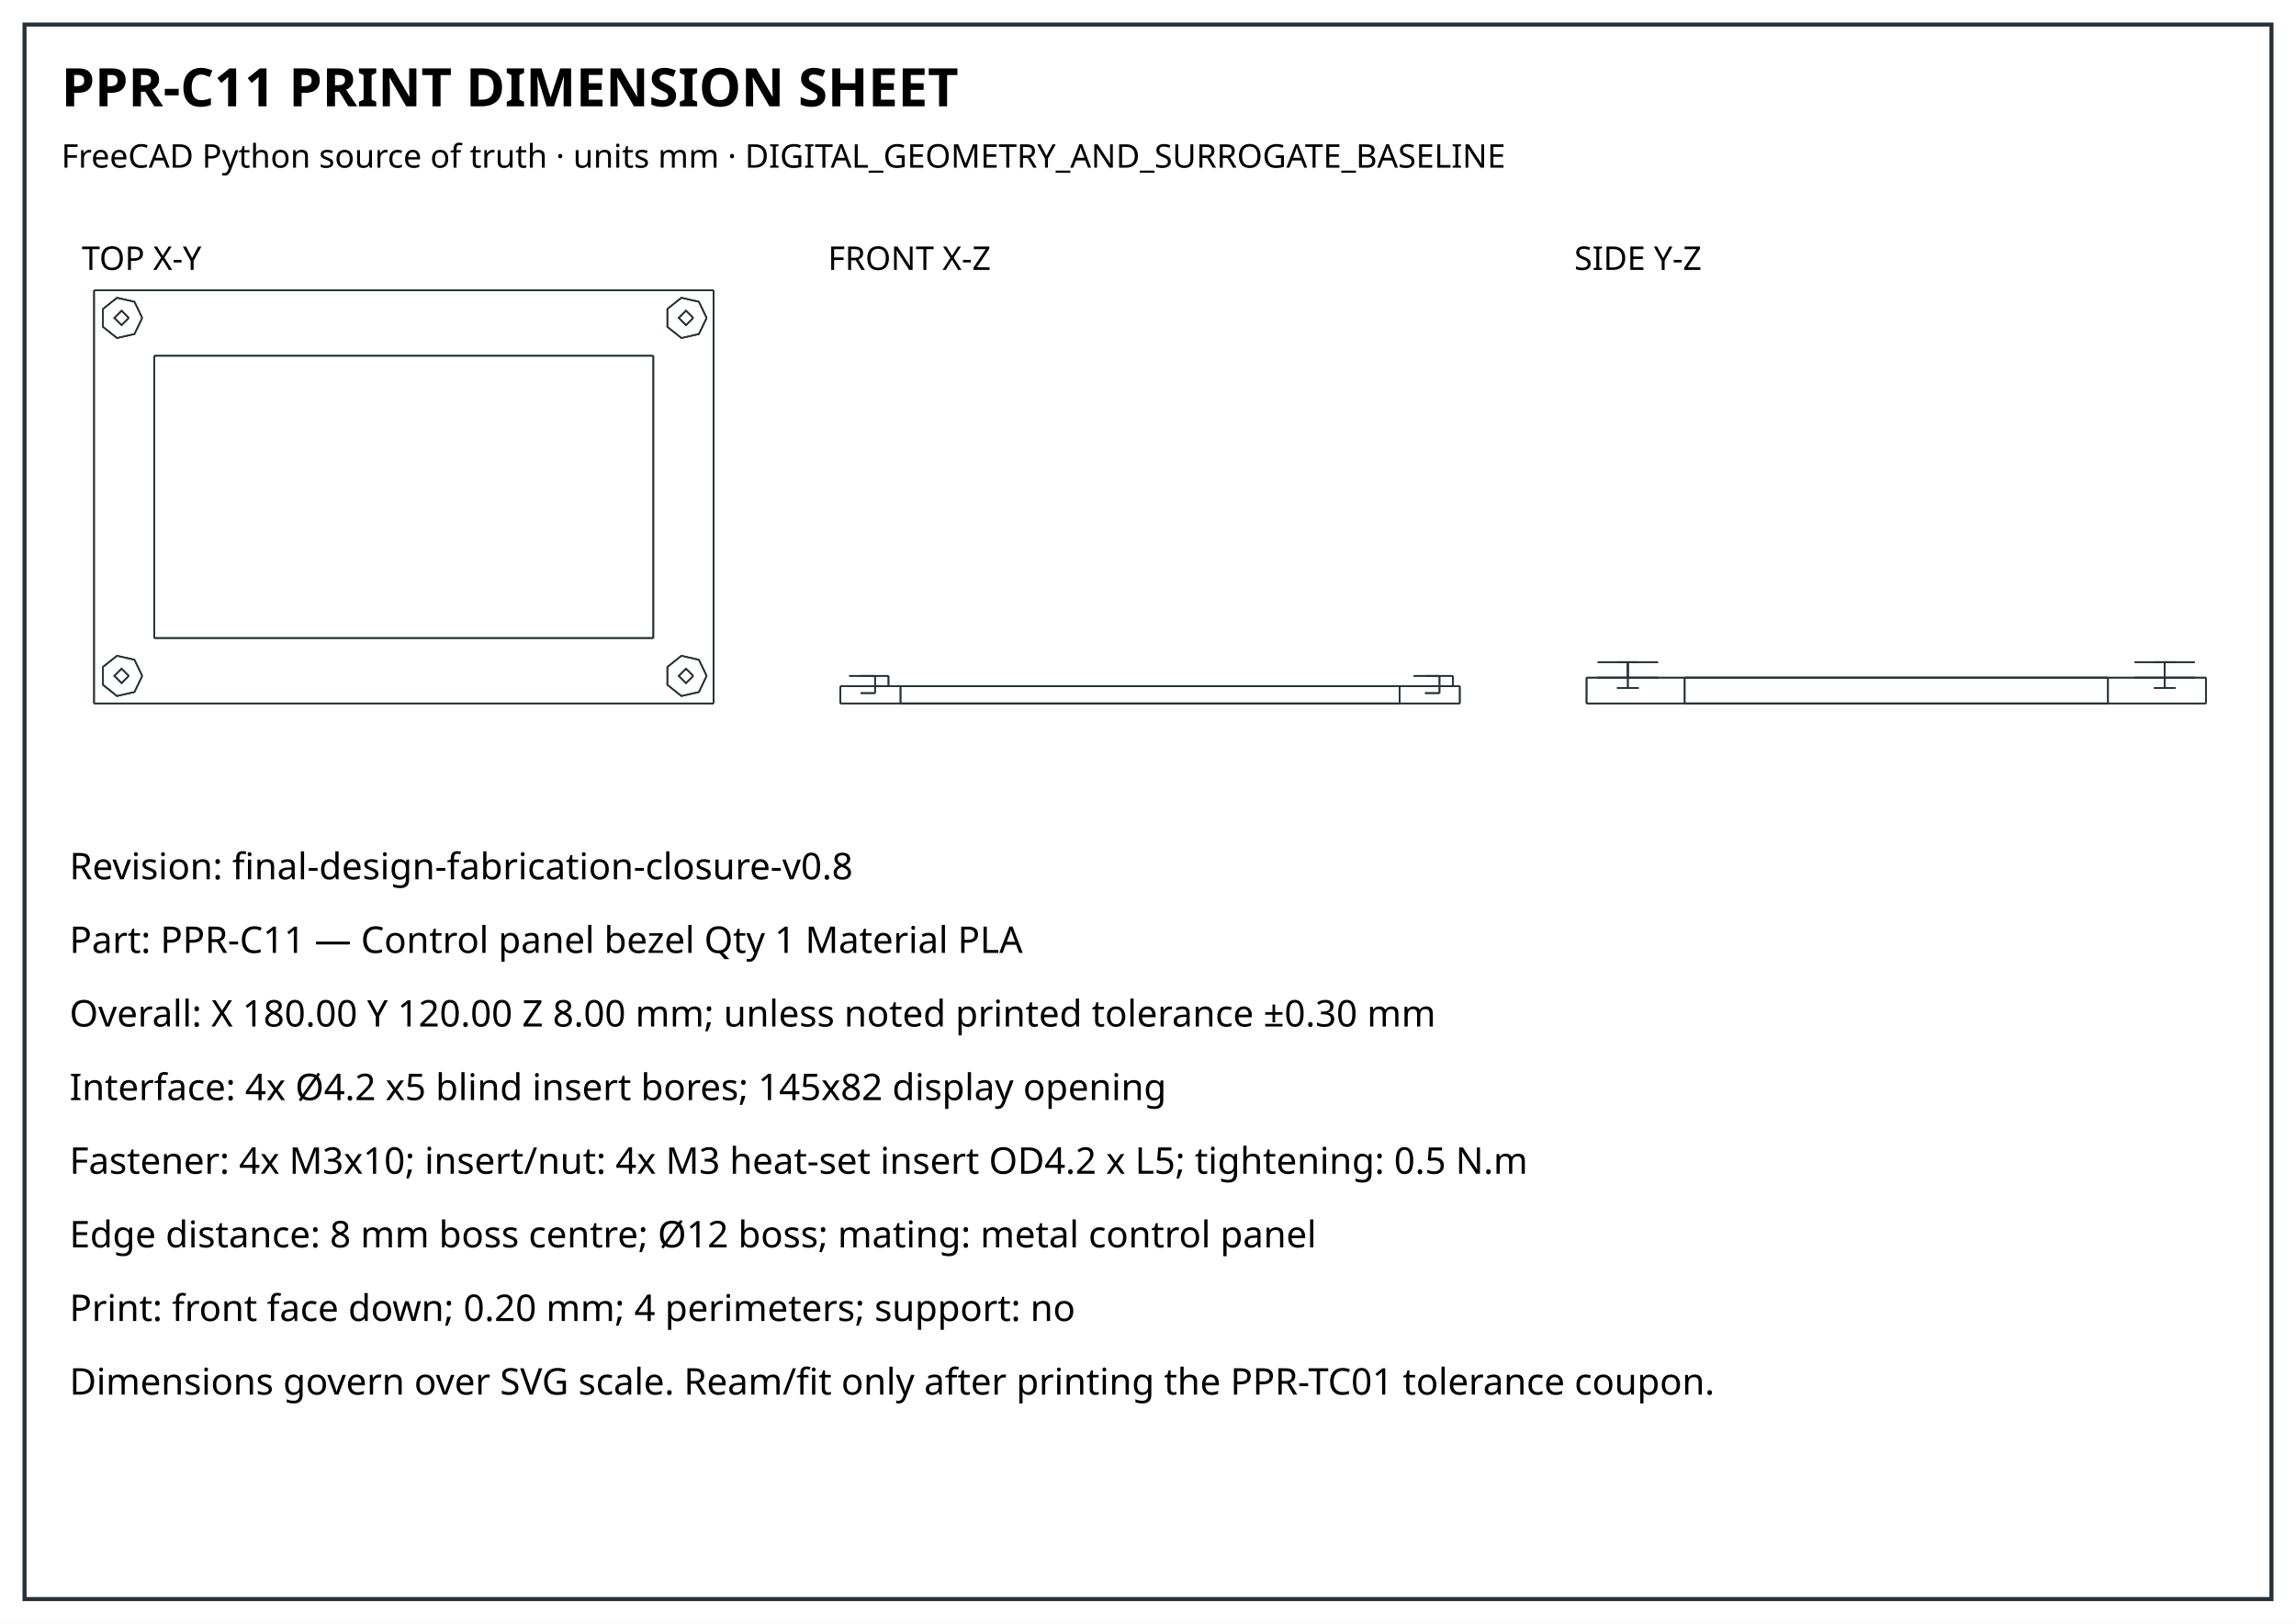
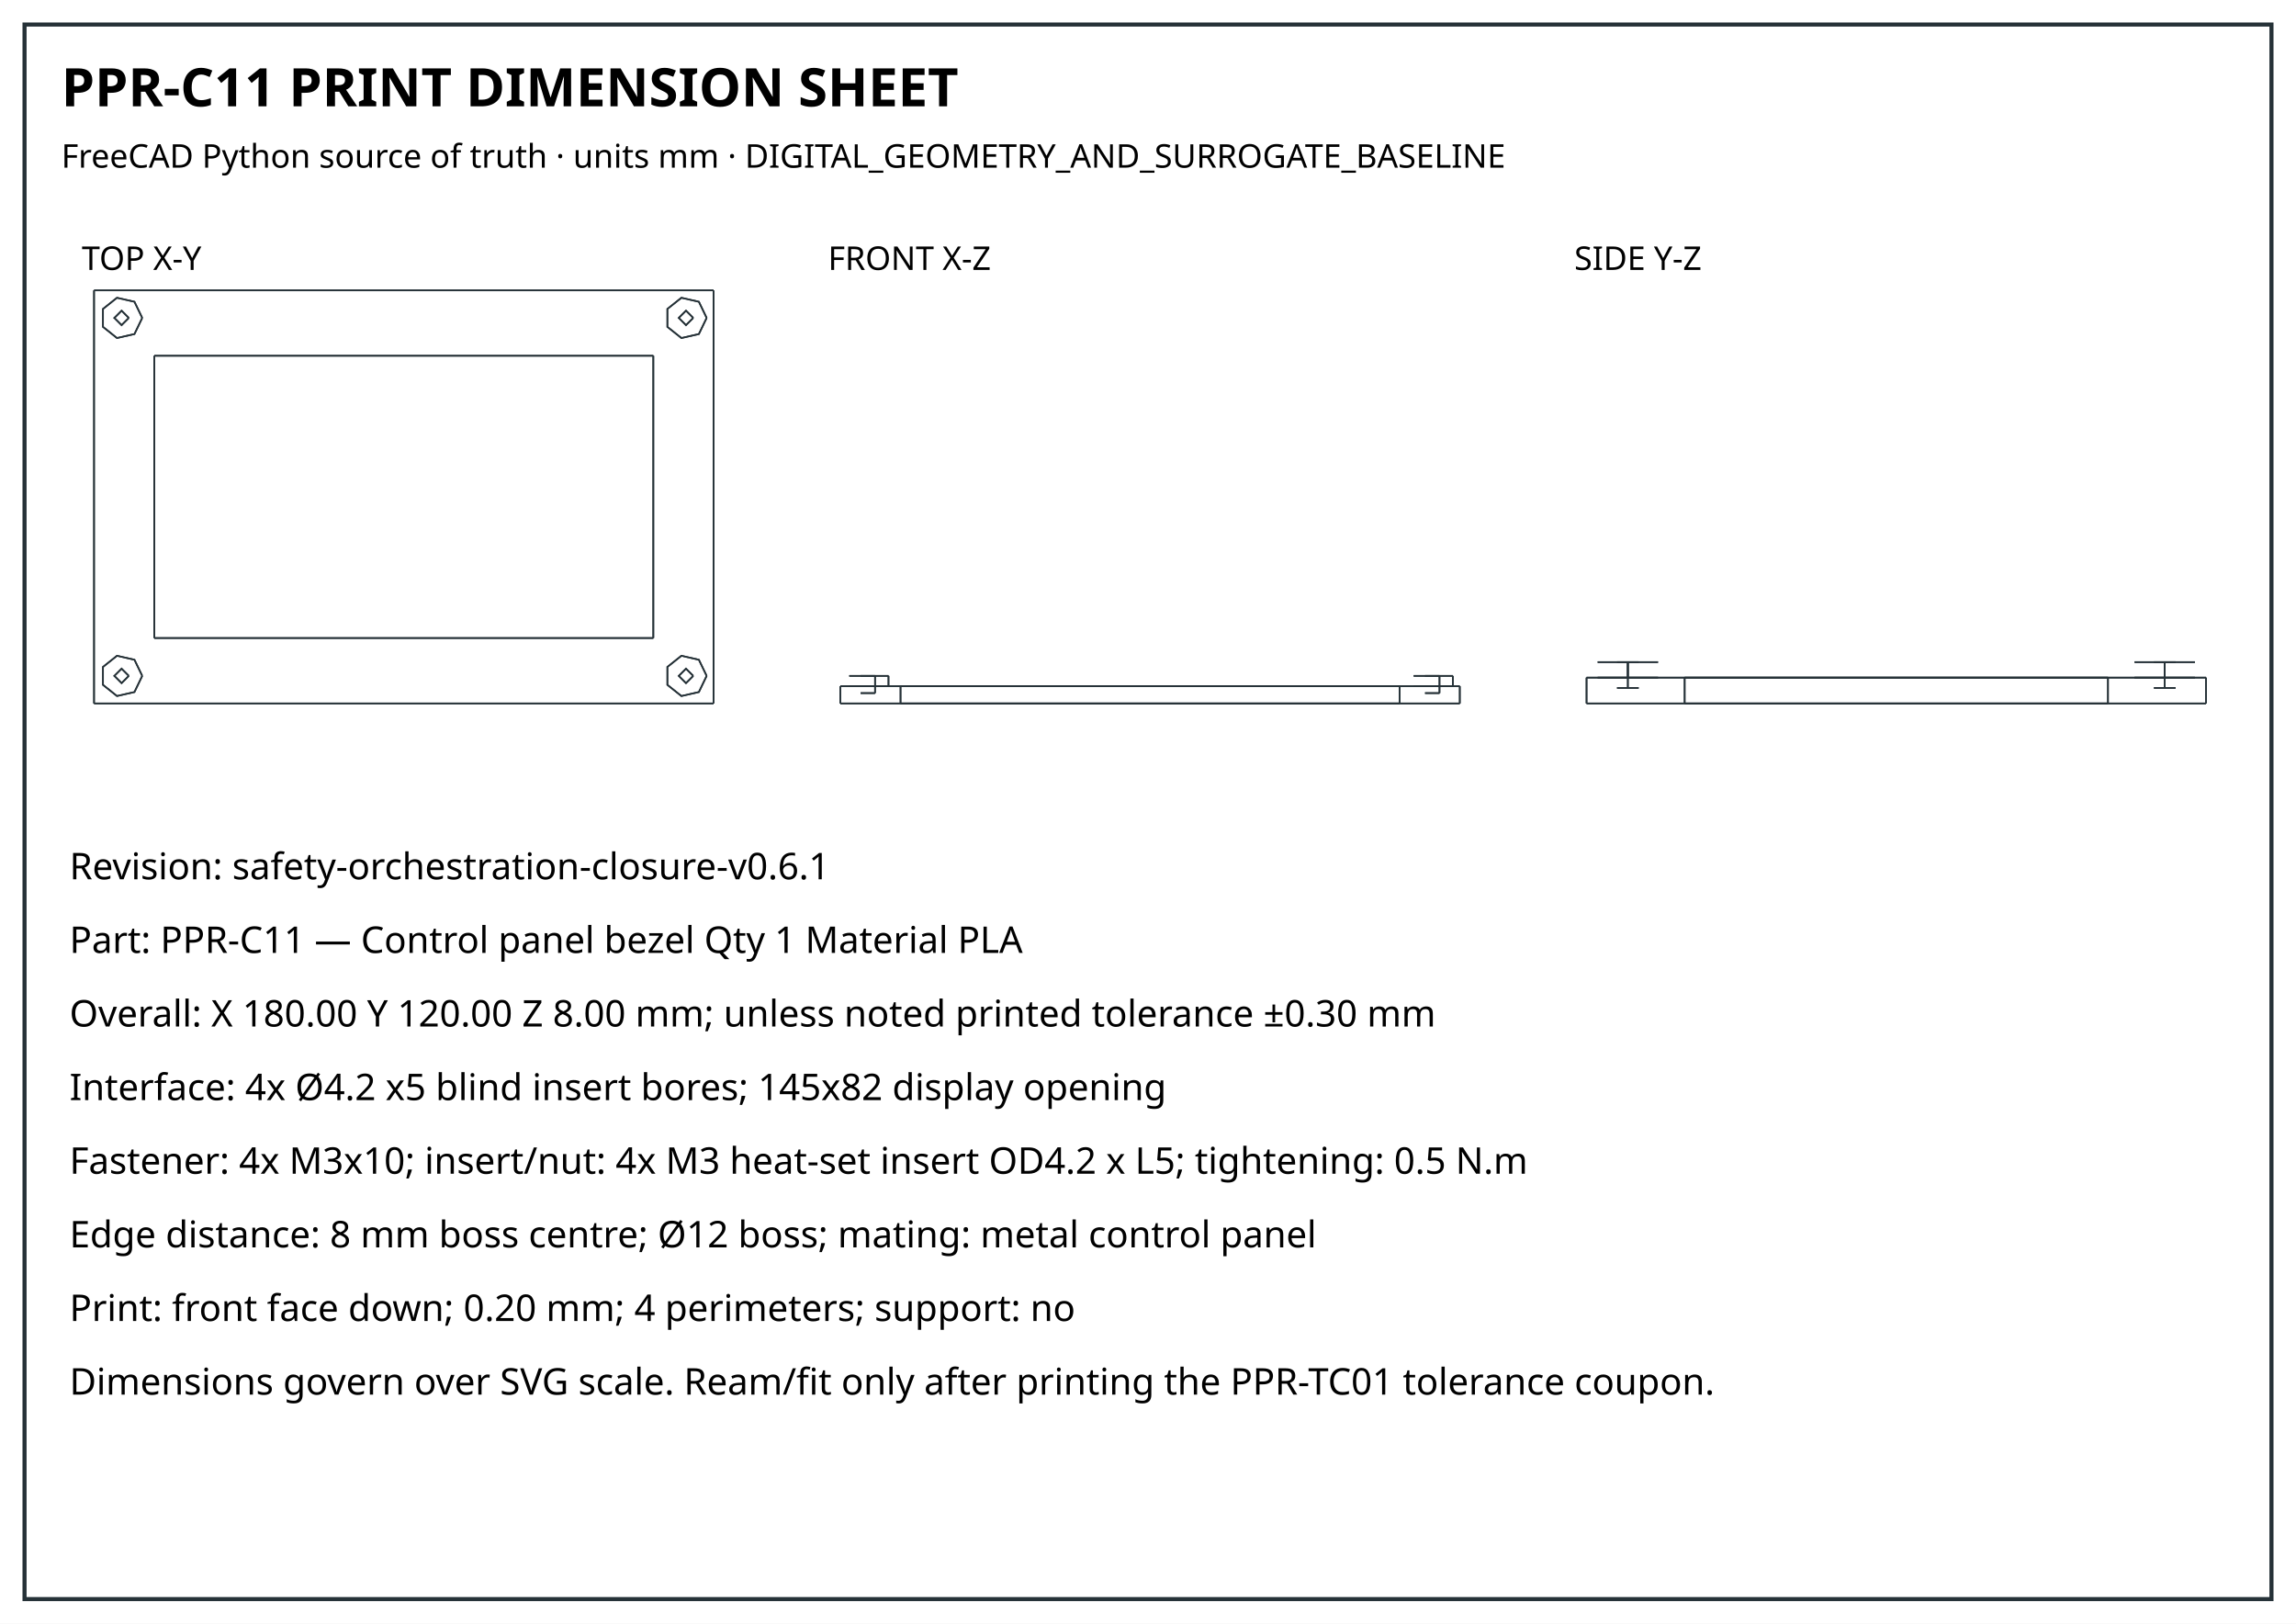
<svg xmlns="http://www.w3.org/2000/svg" width="1123" height="794" viewBox="0 0 1123 794">
  <rect width="1123" height="794" fill="white" />
  <rect x="12" y="12" width="1099" height="770" fill="none" stroke="#263238" stroke-width="2" />
  <text x="30" y="52" font-size="26" font-family="sans-serif" font-weight="bold">PPR-C11 PRINT DIMENSION SHEET</text>
  <text x="30" y="82" font-size="16" font-family="sans-serif">FreeCAD Python source of truth · units mm · DIGITAL_GEOMETRY_AND_SURROGATE_BASELINE</text>
  <g font-family="sans-serif">
    <text x="40" y="132" font-size="16">TOP X-Y</text>
    <polyline points="46.00,344.00 46.00,344.00" fill="none" stroke="#263238" stroke-width="0.8" />
    <polyline points="46.00,344.00 46.00,142.00" fill="none" stroke="#263238" stroke-width="0.8" />
    <polyline points="46.00,142.00 46.00,142.00" fill="none" stroke="#263238" stroke-width="0.8" />
    <polyline points="46.00,344.00 46.00,142.00" fill="none" stroke="#263238" stroke-width="0.8" />
    <polyline points="46.00,344.00 349.00,344.00" fill="none" stroke="#263238" stroke-width="0.8" />
    <polyline points="349.00,344.00 349.00,344.00" fill="none" stroke="#263238" stroke-width="0.8" />
    <polyline points="46.00,344.00 349.00,344.00" fill="none" stroke="#263238" stroke-width="0.8" />
    <polyline points="46.00,142.00 349.00,142.00" fill="none" stroke="#263238" stroke-width="0.8" />
    <polyline points="349.00,344.00 349.00,142.00" fill="none" stroke="#263238" stroke-width="0.8" />
    <polyline points="69.57,330.53 65.76,322.64 57.22,320.69 50.37,326.15 50.37,334.92 57.22,340.38 65.76,338.43 69.57,330.53" fill="none" stroke="#263238" stroke-width="0.8" />
    <polyline points="345.63,330.53 341.83,322.64 333.29,320.69 326.43,326.15 326.43,334.92 333.29,340.38 341.83,338.43 345.63,330.53" fill="none" stroke="#263238" stroke-width="0.8" />
    <polyline points="69.57,155.47 65.76,147.57 57.22,145.62 50.37,151.08 50.37,159.85 57.22,165.31 65.76,163.36 69.57,155.47" fill="none" stroke="#263238" stroke-width="0.8" />
    <polyline points="75.46,312.02 319.54,312.02" fill="none" stroke="#263238" stroke-width="0.8" />
    <polyline points="75.46,312.02 75.46,173.98" fill="none" stroke="#263238" stroke-width="0.8" />
    <polyline points="319.54,312.02 319.54,173.98" fill="none" stroke="#263238" stroke-width="0.8" />
    <polyline points="75.46,173.98 319.54,173.98" fill="none" stroke="#263238" stroke-width="0.8" />
    <polyline points="345.63,155.47 341.83,147.57 333.29,145.62 326.43,151.08 326.43,159.85 333.29,165.31 341.83,163.36 345.63,155.47" fill="none" stroke="#263238" stroke-width="0.8" />
    <polyline points="46.00,142.00 349.00,142.00" fill="none" stroke="#263238" stroke-width="0.8" />
    <polyline points="349.00,142.00 349.00,142.00" fill="none" stroke="#263238" stroke-width="0.8" />
    <polyline points="349.00,344.00 349.00,142.00" fill="none" stroke="#263238" stroke-width="0.8" />
    <polyline points="75.46,312.02 75.46,173.98" fill="none" stroke="#263238" stroke-width="0.8" />
    <polyline points="75.46,173.98 319.54,173.98" fill="none" stroke="#263238" stroke-width="0.8" />
    <polyline points="319.54,312.02 319.54,173.98" fill="none" stroke="#263238" stroke-width="0.8" />
    <polyline points="75.46,312.02 319.54,312.02" fill="none" stroke="#263238" stroke-width="0.8" />
    <polyline points="69.57,330.53 69.57,330.53" fill="none" stroke="#263238" stroke-width="0.8" />
    <polyline points="69.57,330.53 65.76,322.64 57.22,320.69 50.37,326.15 50.37,334.92 57.22,340.38 65.76,338.43 69.57,330.53" fill="none" stroke="#263238" stroke-width="0.8" />
    <polyline points="345.63,330.53 345.63,330.53" fill="none" stroke="#263238" stroke-width="0.8" />
    <polyline points="345.63,330.53 341.83,322.64 333.29,320.69 326.43,326.15 326.43,334.92 333.29,340.38 341.83,338.43 345.63,330.53" fill="none" stroke="#263238" stroke-width="0.8" />
    <polyline points="69.57,155.47 69.57,155.47" fill="none" stroke="#263238" stroke-width="0.8" />
    <polyline points="69.57,155.47 65.76,147.57 57.22,145.62 50.37,151.08 50.37,159.85 57.22,165.31 65.76,163.36 69.57,155.47" fill="none" stroke="#263238" stroke-width="0.8" />
    <polyline points="319.54,312.02 319.54,312.02" fill="none" stroke="#263238" stroke-width="0.8" />
    <polyline points="75.46,312.02 75.46,312.02" fill="none" stroke="#263238" stroke-width="0.8" />
    <polyline points="75.46,173.98 75.46,173.98" fill="none" stroke="#263238" stroke-width="0.8" />
    <polyline points="319.54,173.98 319.54,173.98" fill="none" stroke="#263238" stroke-width="0.8" />
    <polyline points="345.63,155.47 345.63,155.47" fill="none" stroke="#263238" stroke-width="0.8" />
    <polyline points="345.63,155.47 341.83,147.57 333.29,145.62 326.43,151.08 326.43,159.85 333.29,165.31 341.83,163.36 345.63,155.47" fill="none" stroke="#263238" stroke-width="0.8" />
    <polyline points="63.00,330.53 59.47,327.00 55.93,330.53 59.47,334.07 63.00,330.53" fill="none" stroke="#263238" stroke-width="0.8" />
    <polyline points="339.07,330.53 335.53,327.00 332.00,330.53 335.53,334.07 339.07,330.53" fill="none" stroke="#263238" stroke-width="0.8" />
    <polyline points="63.00,155.47 59.47,151.93 55.93,155.47 59.47,159.00 63.00,155.47" fill="none" stroke="#263238" stroke-width="0.8" />
    <polyline points="339.07,155.47 335.53,151.93 332.00,155.47 335.53,159.00 339.07,155.47" fill="none" stroke="#263238" stroke-width="0.8" />
    <polyline points="63.00,330.53 63.00,330.53" fill="none" stroke="#263238" stroke-width="0.8" />
    <polyline points="63.00,330.53 59.47,327.00 55.93,330.53 59.47,334.07 63.00,330.53" fill="none" stroke="#263238" stroke-width="0.8" />
    <polyline points="339.07,330.53 339.07,330.53" fill="none" stroke="#263238" stroke-width="0.8" />
    <polyline points="339.07,330.53 335.53,327.00 332.00,330.53 335.53,334.07 339.07,330.53" fill="none" stroke="#263238" stroke-width="0.8" />
    <polyline points="63.00,155.47 63.00,155.47" fill="none" stroke="#263238" stroke-width="0.8" />
    <polyline points="63.00,155.47 59.47,151.93 55.93,155.47 59.47,159.00 63.00,155.47" fill="none" stroke="#263238" stroke-width="0.8" />
    <polyline points="339.07,155.47 339.07,155.47" fill="none" stroke="#263238" stroke-width="0.8" />
    <polyline points="339.07,155.47 335.53,151.93 332.00,155.47 335.53,159.00 339.07,155.47" fill="none" stroke="#263238" stroke-width="0.8" />
    <text x="405" y="132" font-size="16">FRONT X-Z</text>
    <polyline points="411.00,344.00 411.00,335.58" fill="none" stroke="#263238" stroke-width="0.8" />
    <polyline points="411.00,335.58 411.00,335.58" fill="none" stroke="#263238" stroke-width="0.8" />
    <polyline points="411.00,344.00 411.00,335.58" fill="none" stroke="#263238" stroke-width="0.8" />
    <polyline points="411.00,344.00 411.00,344.00" fill="none" stroke="#263238" stroke-width="0.8" />
    <polyline points="411.00,344.00 714.00,344.00" fill="none" stroke="#263238" stroke-width="0.8" />
    <polyline points="714.00,344.00 714.00,335.58" fill="none" stroke="#263238" stroke-width="0.8" />
    <polyline points="411.00,335.58 714.00,335.58" fill="none" stroke="#263238" stroke-width="0.8" />
    <polyline points="411.00,335.58 714.00,335.58" fill="none" stroke="#263238" stroke-width="0.8" />
    <polyline points="714.00,335.58 714.00,335.58" fill="none" stroke="#263238" stroke-width="0.8" />
    <polyline points="434.57,335.58 430.76,335.58 422.22,335.58 415.37,335.58 415.37,335.58 422.22,335.58 430.76,335.58 434.57,335.58" fill="none" stroke="#263238" stroke-width="0.8" />
    <polyline points="710.63,335.58 706.83,335.58 698.29,335.58 691.43,335.58 691.43,335.58 698.29,335.58 706.83,335.58 710.63,335.58" fill="none" stroke="#263238" stroke-width="0.8" />
    <polyline points="434.57,335.58 430.76,335.58 422.22,335.58 415.37,335.58 415.37,335.58 422.22,335.58 430.76,335.58 434.57,335.58" fill="none" stroke="#263238" stroke-width="0.8" />
    <polyline points="440.46,335.58 684.54,335.58" fill="none" stroke="#263238" stroke-width="0.8" />
    <polyline points="440.46,335.58 440.46,335.58" fill="none" stroke="#263238" stroke-width="0.8" />
    <polyline points="684.54,335.58 684.54,335.58" fill="none" stroke="#263238" stroke-width="0.8" />
    <polyline points="440.46,335.58 684.54,335.58" fill="none" stroke="#263238" stroke-width="0.8" />
    <polyline points="710.63,335.58 706.83,335.58 698.29,335.58 691.43,335.58 691.43,335.58 698.29,335.58 706.83,335.58 710.63,335.58" fill="none" stroke="#263238" stroke-width="0.8" />
    <polyline points="411.00,344.00 714.00,344.00" fill="none" stroke="#263238" stroke-width="0.8" />
    <polyline points="714.00,344.00 714.00,335.58" fill="none" stroke="#263238" stroke-width="0.8" />
    <polyline points="714.00,344.00 714.00,344.00" fill="none" stroke="#263238" stroke-width="0.8" />
    <polyline points="440.46,344.00 440.46,344.00" fill="none" stroke="#263238" stroke-width="0.8" />
    <polyline points="440.46,344.00 684.54,344.00" fill="none" stroke="#263238" stroke-width="0.8" />
    <polyline points="684.54,344.00 684.54,344.00" fill="none" stroke="#263238" stroke-width="0.8" />
    <polyline points="440.46,344.00 684.54,344.00" fill="none" stroke="#263238" stroke-width="0.8" />
    <polyline points="434.57,335.58 434.57,330.53" fill="none" stroke="#263238" stroke-width="0.8" />
    <polyline points="434.57,330.53 430.76,330.53 422.22,330.53 415.37,330.53 415.37,330.53 422.22,330.53 430.76,330.53 434.57,330.53" fill="none" stroke="#263238" stroke-width="0.8" />
    <polyline points="710.63,335.58 710.63,330.53" fill="none" stroke="#263238" stroke-width="0.8" />
    <polyline points="710.63,330.53 706.83,330.53 698.29,330.53 691.43,330.53 691.43,330.53 698.29,330.53 706.83,330.53 710.63,330.53" fill="none" stroke="#263238" stroke-width="0.8" />
    <polyline points="434.57,335.58 434.57,330.53" fill="none" stroke="#263238" stroke-width="0.8" />
    <polyline points="434.57,330.53 430.76,330.53 422.22,330.53 415.37,330.53 415.37,330.53 422.22,330.53 430.76,330.53 434.57,330.53" fill="none" stroke="#263238" stroke-width="0.8" />
    <polyline points="684.54,344.00 684.54,335.58" fill="none" stroke="#263238" stroke-width="0.8" />
    <polyline points="440.46,344.00 440.46,335.58" fill="none" stroke="#263238" stroke-width="0.8" />
    <polyline points="440.46,344.00 440.46,335.58" fill="none" stroke="#263238" stroke-width="0.8" />
    <polyline points="684.54,344.00 684.54,335.58" fill="none" stroke="#263238" stroke-width="0.8" />
    <polyline points="710.63,335.58 710.63,330.53" fill="none" stroke="#263238" stroke-width="0.8" />
    <polyline points="710.63,330.53 706.83,330.53 698.29,330.53 691.43,330.53 691.43,330.53 698.29,330.53 706.83,330.53 710.63,330.53" fill="none" stroke="#263238" stroke-width="0.8" />
    <polyline points="428.00,330.53 424.47,330.53 420.93,330.53 424.47,330.53 428.00,330.53" fill="none" stroke="#263238" stroke-width="0.8" />
    <polyline points="704.07,330.53 700.53,330.53 697.00,330.53 700.53,330.53 704.07,330.53" fill="none" stroke="#263238" stroke-width="0.8" />
    <polyline points="428.00,330.53 424.47,330.53 420.93,330.53 424.47,330.53 428.00,330.53" fill="none" stroke="#263238" stroke-width="0.8" />
    <polyline points="704.07,330.53 700.53,330.53 697.00,330.53 700.53,330.53 704.07,330.53" fill="none" stroke="#263238" stroke-width="0.8" />
    <polyline points="428.00,338.95 428.00,330.53" fill="none" stroke="#263238" stroke-width="0.8" />
    <polyline points="428.00,338.95 424.47,338.95 420.93,338.95 424.47,338.95 428.00,338.95" fill="none" stroke="#263238" stroke-width="0.8" />
    <polyline points="704.07,338.95 704.07,330.53" fill="none" stroke="#263238" stroke-width="0.8" />
    <polyline points="704.07,338.95 700.53,338.95 697.00,338.95 700.53,338.95 704.07,338.95" fill="none" stroke="#263238" stroke-width="0.8" />
    <polyline points="428.00,338.95 428.00,330.53" fill="none" stroke="#263238" stroke-width="0.8" />
    <polyline points="428.00,338.95 424.47,338.95 420.93,338.95 424.47,338.95 428.00,338.95" fill="none" stroke="#263238" stroke-width="0.8" />
    <polyline points="704.07,338.95 704.07,330.53" fill="none" stroke="#263238" stroke-width="0.8" />
    <polyline points="704.07,338.95 700.53,338.95 697.00,338.95 700.53,338.95 704.07,338.95" fill="none" stroke="#263238" stroke-width="0.8" />
    <text x="770" y="132" font-size="16">SIDE Y-Z</text>
    <polyline points="776.00,344.00 776.00,331.38" fill="none" stroke="#263238" stroke-width="0.8" />
    <polyline points="776.00,331.38 1079.00,331.38" fill="none" stroke="#263238" stroke-width="0.8" />
    <polyline points="1079.00,344.00 1079.00,331.38" fill="none" stroke="#263238" stroke-width="0.8" />
    <polyline points="776.00,344.00 1079.00,344.00" fill="none" stroke="#263238" stroke-width="0.8" />
    <polyline points="776.00,344.00 776.00,344.00" fill="none" stroke="#263238" stroke-width="0.8" />
    <polyline points="776.00,344.00 776.00,331.38" fill="none" stroke="#263238" stroke-width="0.8" />
    <polyline points="776.00,331.38 776.00,331.38" fill="none" stroke="#263238" stroke-width="0.8" />
    <polyline points="1079.00,331.38 1079.00,331.38" fill="none" stroke="#263238" stroke-width="0.8" />
    <polyline points="776.00,331.38 1079.00,331.38" fill="none" stroke="#263238" stroke-width="0.8" />
    <polyline points="796.20,331.38 808.04,331.38 810.97,331.38 802.77,331.38 789.63,331.38 781.43,331.38 784.36,331.38 796.20,331.38" fill="none" stroke="#263238" stroke-width="0.8" />
    <polyline points="796.20,331.38 808.04,331.38 810.97,331.38 802.77,331.38 789.63,331.38 781.43,331.38 784.36,331.38 796.20,331.38" fill="none" stroke="#263238" stroke-width="0.8" />
    <polyline points="1058.80,331.38 1070.64,331.38 1073.57,331.38 1065.37,331.38 1052.23,331.38 1044.03,331.38 1046.96,331.38 1058.80,331.38" fill="none" stroke="#263238" stroke-width="0.8" />
    <polyline points="823.98,331.38 823.98,331.38" fill="none" stroke="#263238" stroke-width="0.8" />
    <polyline points="823.98,331.38 1031.03,331.38" fill="none" stroke="#263238" stroke-width="0.8" />
    <polyline points="823.98,331.38 1031.03,331.38" fill="none" stroke="#263238" stroke-width="0.8" />
    <polyline points="1031.03,331.38 1031.03,331.38" fill="none" stroke="#263238" stroke-width="0.8" />
    <polyline points="1058.80,331.38 1070.64,331.38 1073.57,331.38 1065.37,331.38 1052.23,331.38 1044.03,331.38 1046.96,331.38 1058.80,331.38" fill="none" stroke="#263238" stroke-width="0.8" />
    <polyline points="1079.00,344.00 1079.00,344.00" fill="none" stroke="#263238" stroke-width="0.8" />
    <polyline points="1079.00,344.00 1079.00,331.38" fill="none" stroke="#263238" stroke-width="0.8" />
    <polyline points="776.00,344.00 1079.00,344.00" fill="none" stroke="#263238" stroke-width="0.8" />
    <polyline points="823.98,344.00 1031.03,344.00" fill="none" stroke="#263238" stroke-width="0.8" />
    <polyline points="1031.03,344.00 1031.03,344.00" fill="none" stroke="#263238" stroke-width="0.8" />
    <polyline points="823.98,344.00 1031.03,344.00" fill="none" stroke="#263238" stroke-width="0.8" />
    <polyline points="823.98,344.00 823.98,344.00" fill="none" stroke="#263238" stroke-width="0.8" />
    <polyline points="796.20,331.38 796.20,323.80" fill="none" stroke="#263238" stroke-width="0.8" />
    <polyline points="796.20,323.80 808.04,323.80 810.97,323.80 802.77,323.80 789.63,323.80 781.43,323.80 784.36,323.80 796.20,323.80" fill="none" stroke="#263238" stroke-width="0.8" />
    <polyline points="796.20,331.38 796.20,323.80" fill="none" stroke="#263238" stroke-width="0.8" />
    <polyline points="796.20,323.80 808.04,323.80 810.97,323.80 802.77,323.80 789.63,323.80 781.43,323.80 784.36,323.80 796.20,323.80" fill="none" stroke="#263238" stroke-width="0.8" />
    <polyline points="1058.80,331.38 1058.80,323.80" fill="none" stroke="#263238" stroke-width="0.8" />
    <polyline points="1058.80,323.80 1070.64,323.80 1073.57,323.80 1065.37,323.80 1052.23,323.80 1044.03,323.80 1046.96,323.80 1058.80,323.80" fill="none" stroke="#263238" stroke-width="0.8" />
    <polyline points="823.98,344.00 823.98,331.38" fill="none" stroke="#263238" stroke-width="0.8" />
    <polyline points="823.98,344.00 823.98,331.38" fill="none" stroke="#263238" stroke-width="0.8" />
    <polyline points="1031.03,344.00 1031.03,331.38" fill="none" stroke="#263238" stroke-width="0.8" />
    <polyline points="1031.03,344.00 1031.03,331.38" fill="none" stroke="#263238" stroke-width="0.8" />
    <polyline points="1058.80,331.38 1058.80,323.80" fill="none" stroke="#263238" stroke-width="0.8" />
    <polyline points="1058.80,323.80 1070.64,323.80 1073.57,323.80 1065.37,323.80 1052.23,323.80 1044.03,323.80 1046.96,323.80 1058.80,323.80" fill="none" stroke="#263238" stroke-width="0.8" />
    <polyline points="796.20,323.80 801.50,323.80 796.20,323.80 790.90,323.80 796.20,323.80" fill="none" stroke="#263238" stroke-width="0.8" />
    <polyline points="796.20,323.80 801.50,323.80 796.20,323.80 790.90,323.80 796.20,323.80" fill="none" stroke="#263238" stroke-width="0.8" />
    <polyline points="1058.80,323.80 1064.10,323.80 1058.80,323.80 1053.50,323.80 1058.80,323.80" fill="none" stroke="#263238" stroke-width="0.8" />
    <polyline points="1058.80,323.80 1064.10,323.80 1058.80,323.80 1053.50,323.80 1058.80,323.80" fill="none" stroke="#263238" stroke-width="0.8" />
    <polyline points="796.20,336.43 796.20,323.80" fill="none" stroke="#263238" stroke-width="0.8" />
    <polyline points="796.20,336.43 801.50,336.43 796.20,336.43 790.90,336.43 796.20,336.43" fill="none" stroke="#263238" stroke-width="0.8" />
    <polyline points="796.20,336.43 796.20,323.80" fill="none" stroke="#263238" stroke-width="0.8" />
    <polyline points="796.20,336.43 801.50,336.43 796.20,336.43 790.90,336.43 796.20,336.43" fill="none" stroke="#263238" stroke-width="0.8" />
    <polyline points="1058.80,336.43 1058.80,323.80" fill="none" stroke="#263238" stroke-width="0.8" />
    <polyline points="1058.80,336.43 1064.10,336.43 1058.80,336.43 1053.50,336.43 1058.80,336.43" fill="none" stroke="#263238" stroke-width="0.8" />
    <polyline points="1058.80,336.43 1058.80,323.80" fill="none" stroke="#263238" stroke-width="0.8" />
    <polyline points="1058.80,336.43 1064.10,336.43 1058.80,336.43 1053.50,336.43 1058.80,336.43" fill="none" stroke="#263238" stroke-width="0.8" />
-     <text x="34" y="430" font-size="18">Revision: final-design-fabrication-closure-v0.8</text>
+     <text x="34" y="430" font-size="18">Revision: safety-orchestration-closure-v0.6.1</text>
    <text x="34" y="466" font-size="18">Part: PPR-C11 — Control panel bezel  Qty 1  Material PLA</text>
    <text x="34" y="502" font-size="18">Overall: X 180.00  Y 120.00  Z 8.00 mm; unless noted printed tolerance ±0.30 mm</text>
    <text x="34" y="538" font-size="18">Interface: 4x Ø4.2 x5 blind insert bores; 145x82 display opening</text>
    <text x="34" y="574" font-size="18">Fastener: 4x M3x10; insert/nut: 4x M3 heat-set insert OD4.2 x L5; tightening: 0.5 N.m</text>
    <text x="34" y="610" font-size="18">Edge distance: 8 mm boss centre; Ø12 boss; mating: metal control panel</text>
    <text x="34" y="646" font-size="18">Print: front face down; 0.20 mm; 4 perimeters; support: no</text>
    <text x="34" y="682" font-size="18">Dimensions govern over SVG scale. Ream/fit only after printing the PPR-TC01 tolerance coupon.</text>
  </g>
</svg>
